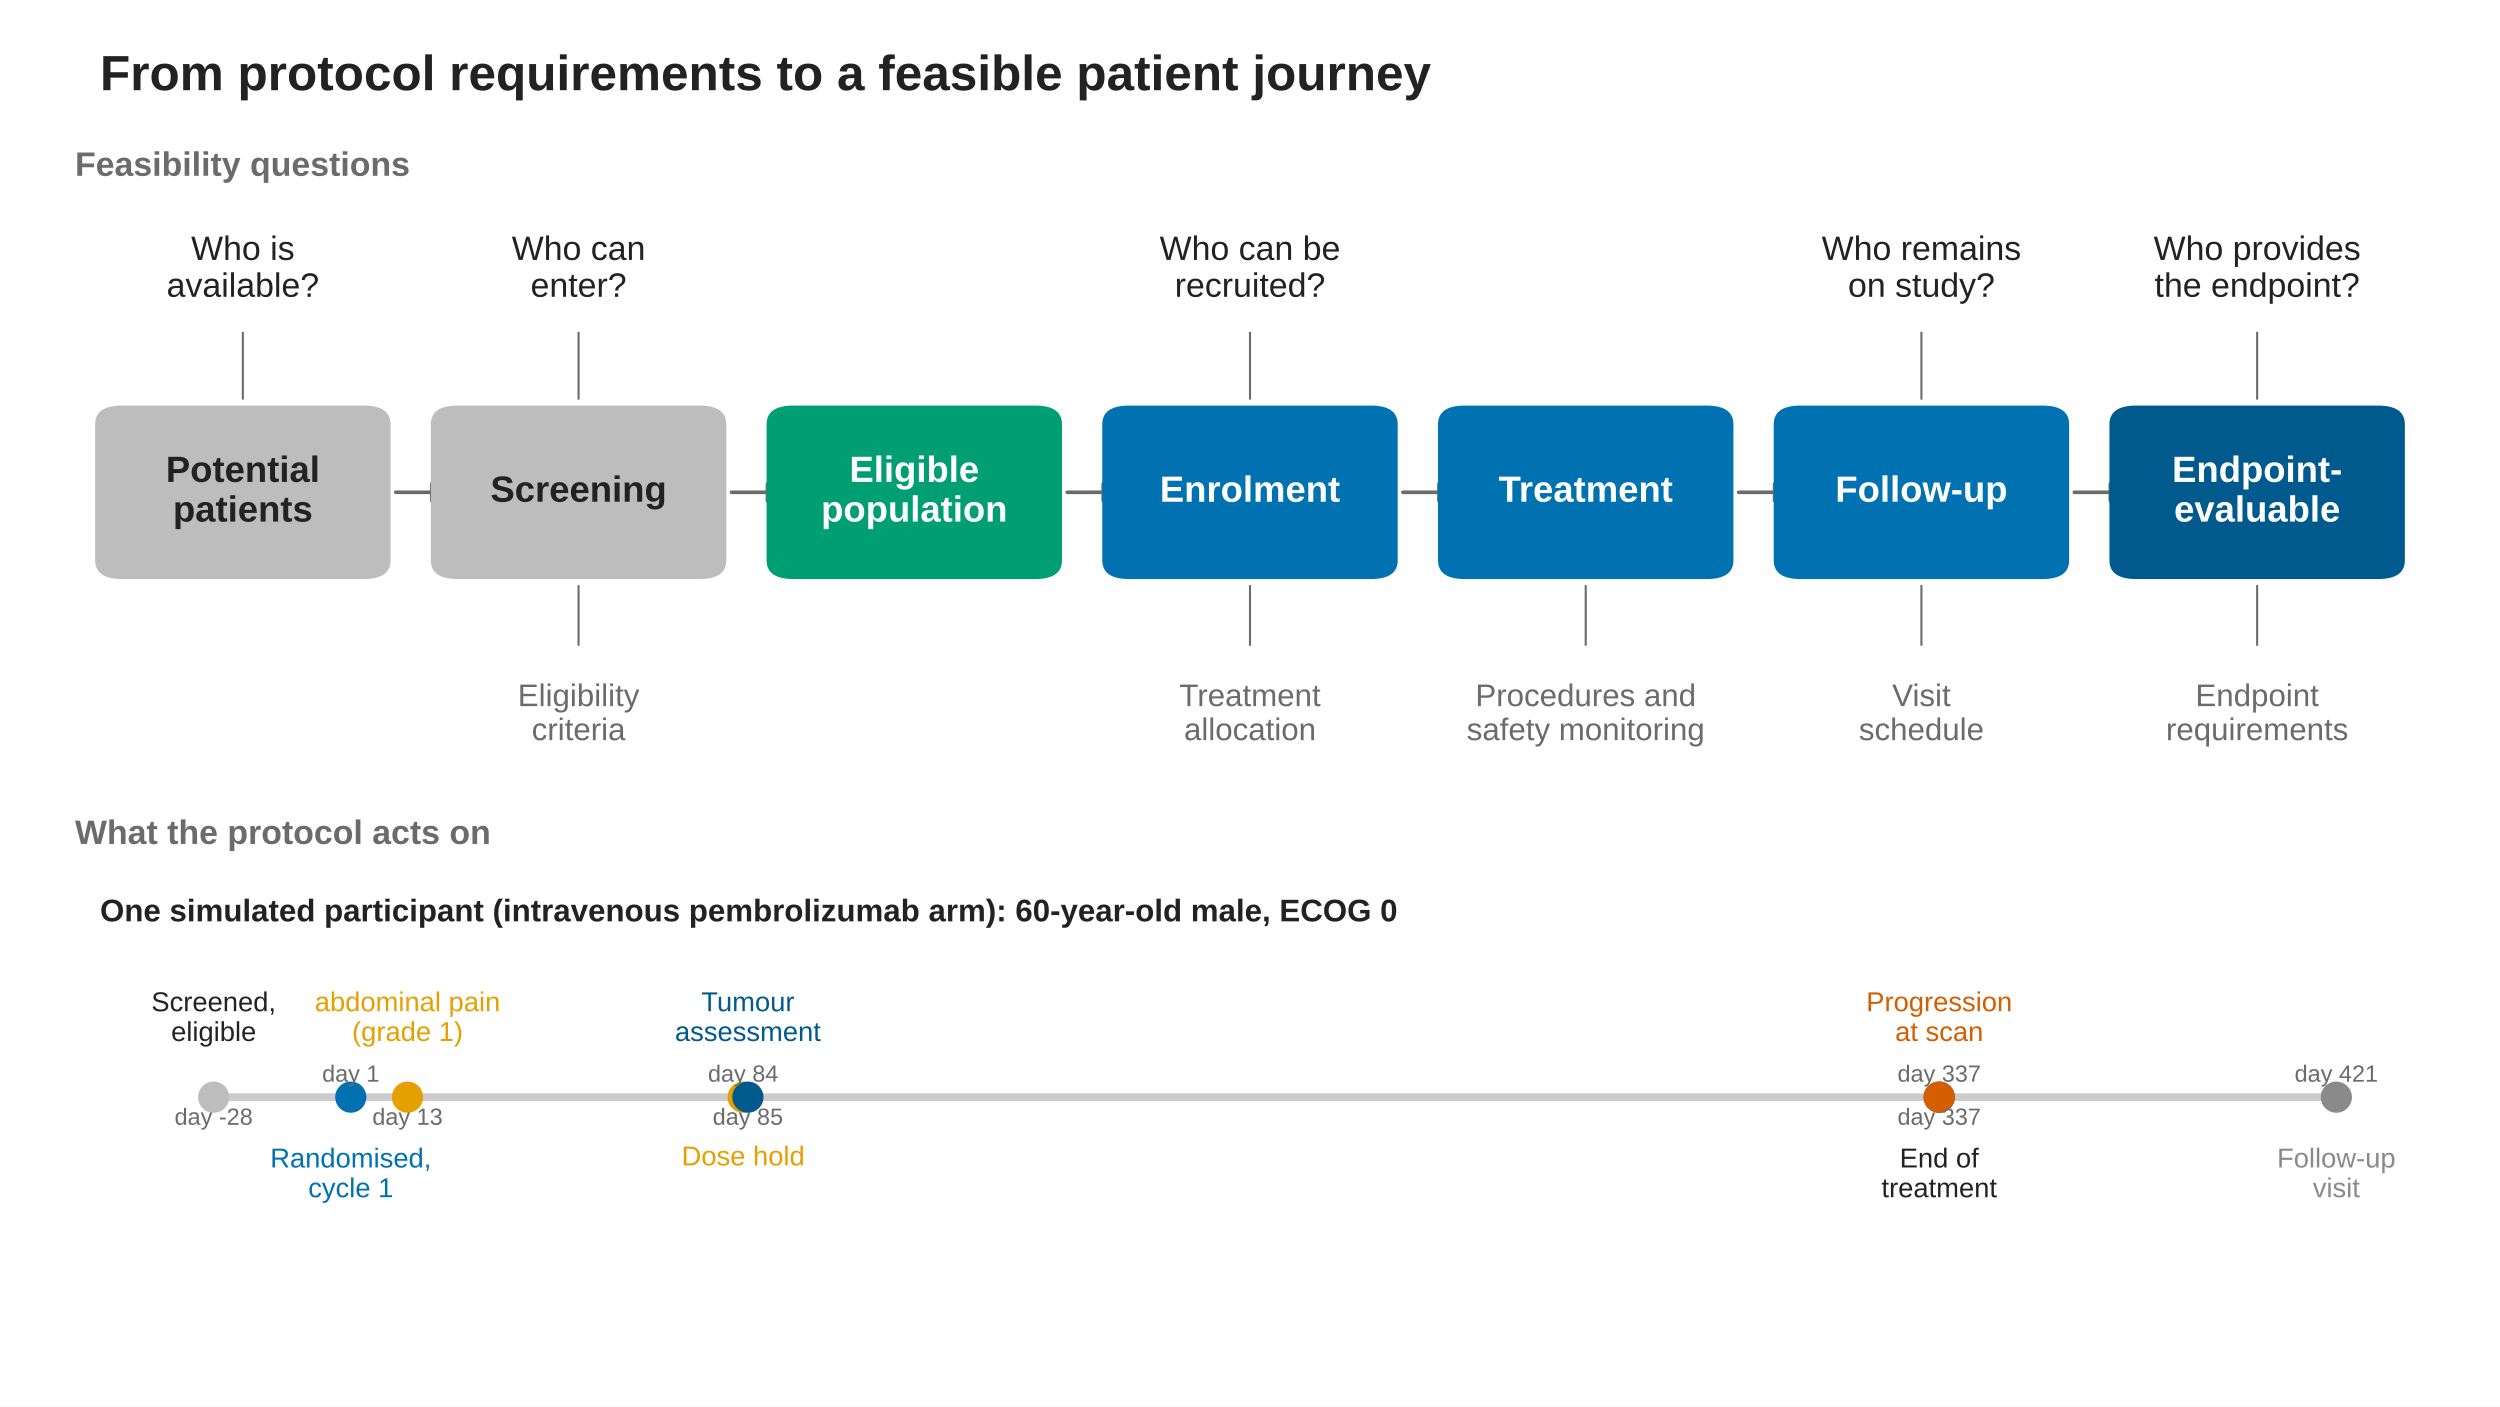
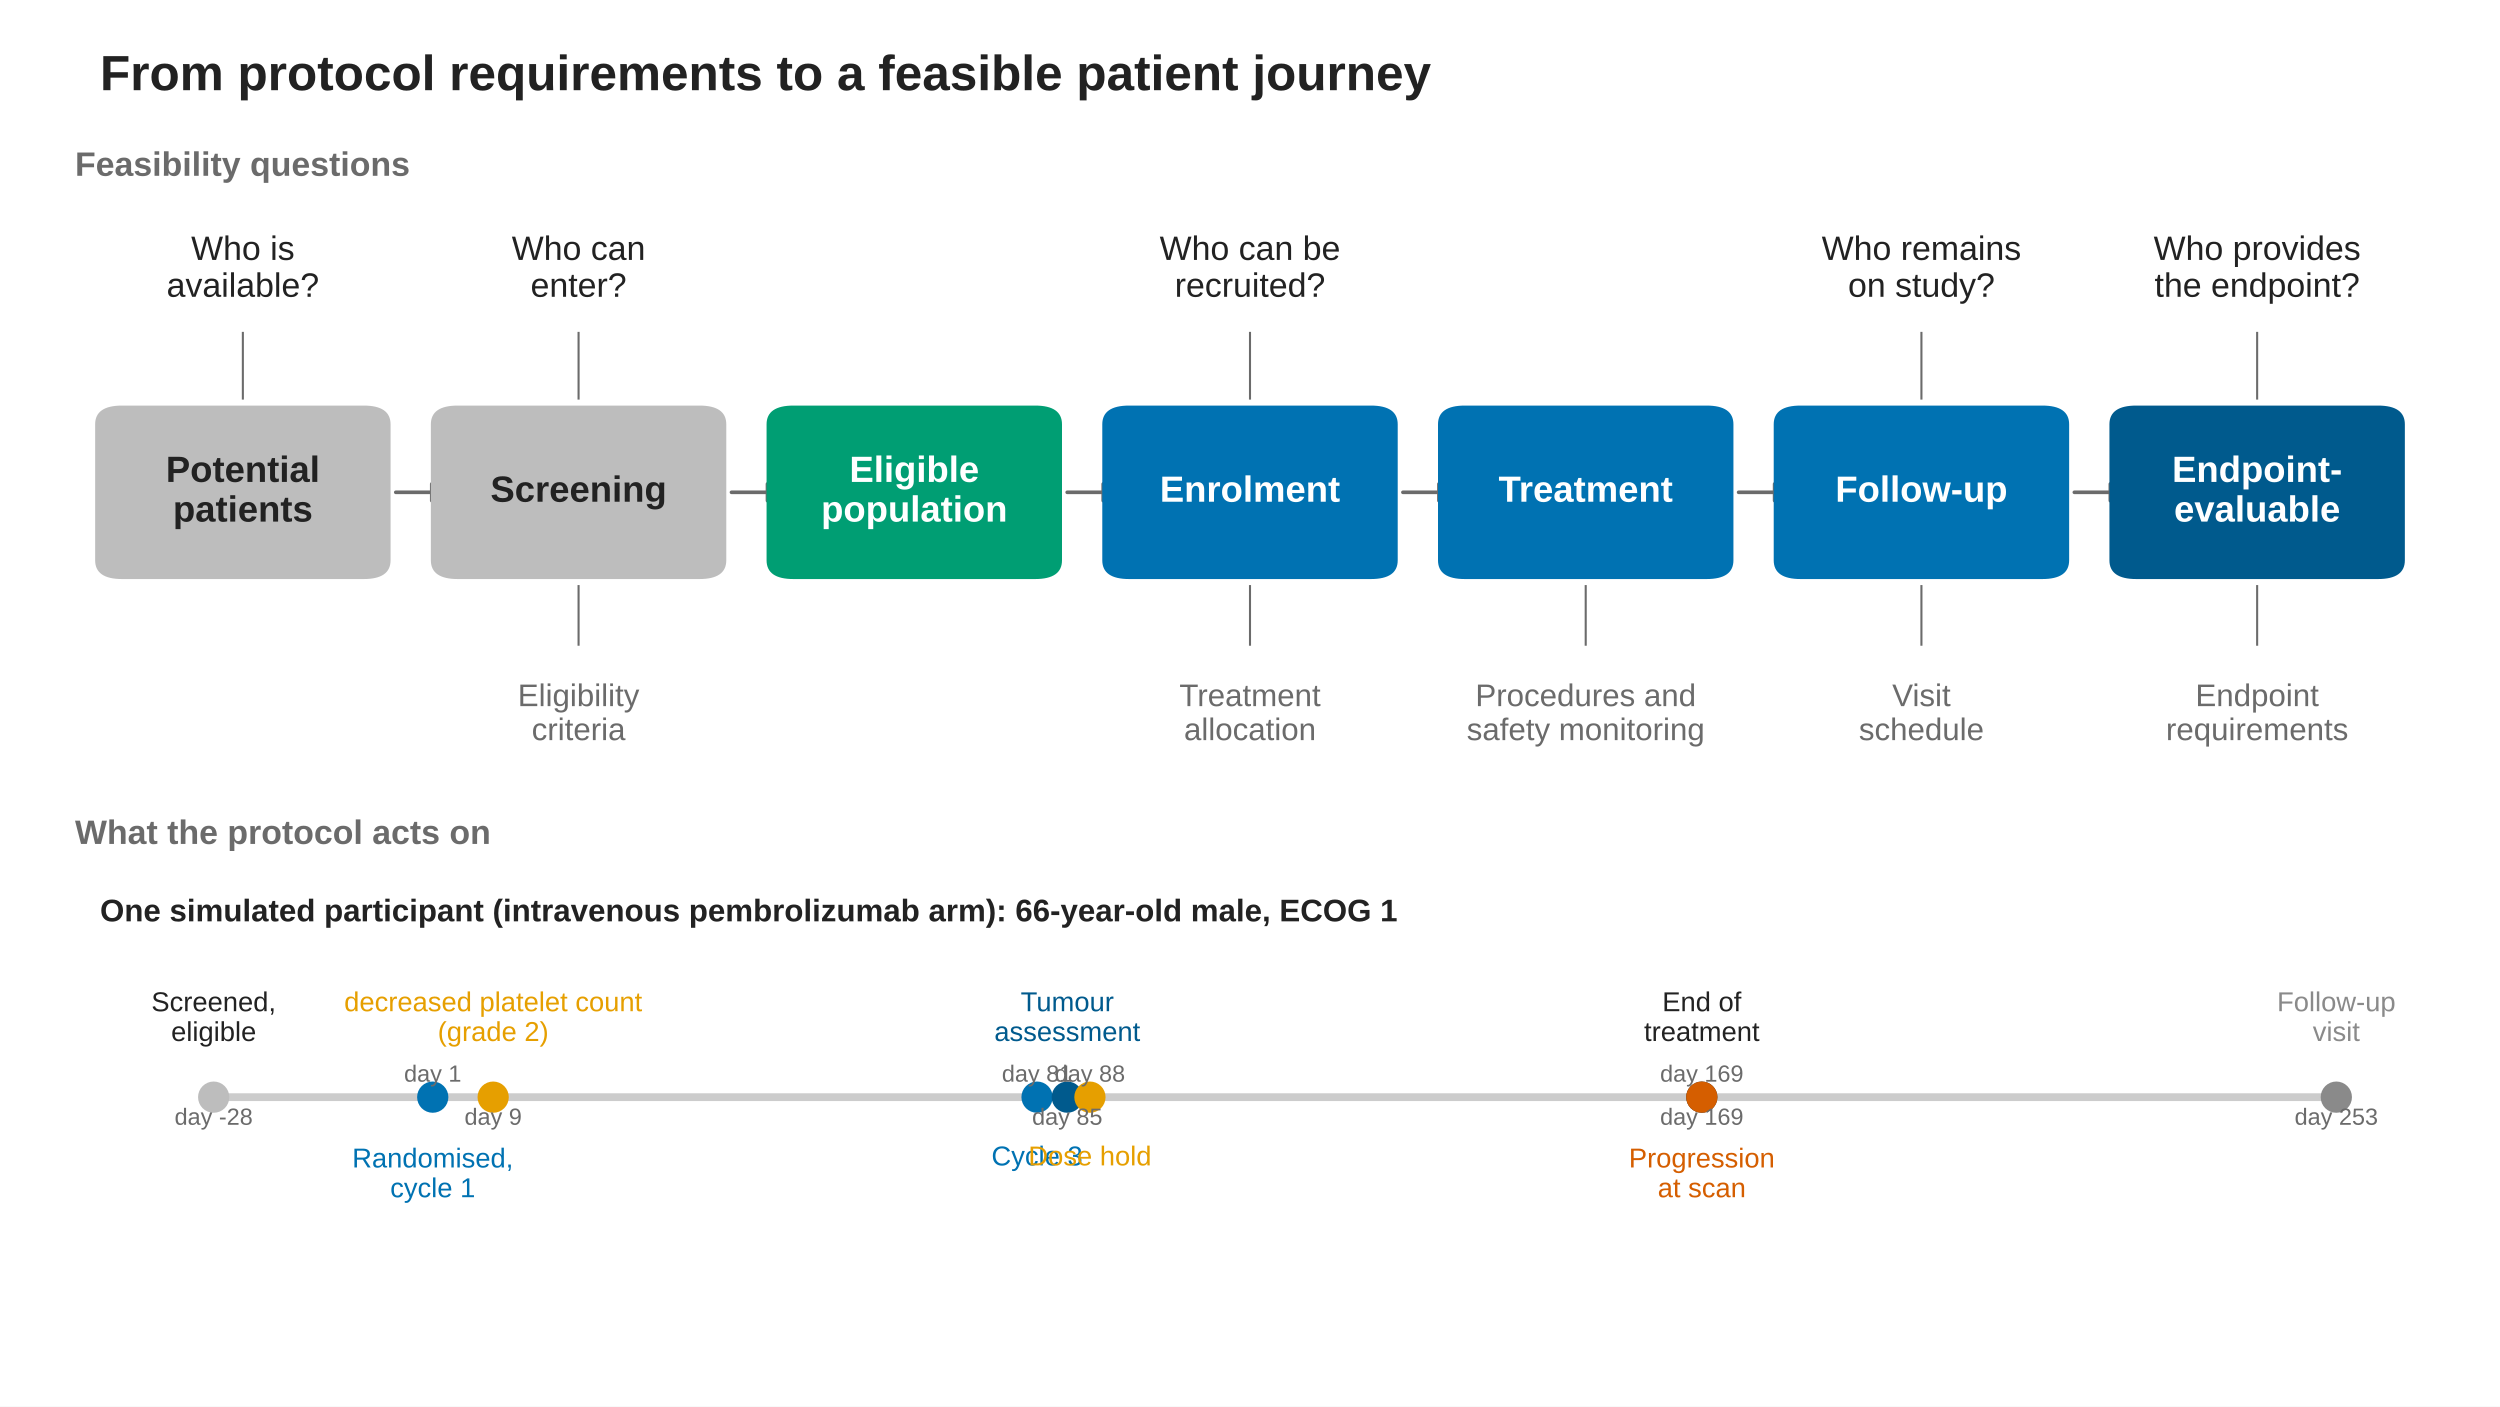
<svg xmlns="http://www.w3.org/2000/svg" xmlns:xlink="http://www.w3.org/1999/xlink" width="959.76pt" height="540pt" viewBox="0 0 959.76 540" version="1.1">
  <defs>
    <style type="text/css">*{stroke-linejoin: round; stroke-linecap: butt}</style>
  </defs>
  <g id="figure_1">
    <g id="patch_1">
      <path d="M 0 540  L 959.76 540  L 959.76 0  L 0 0  z " style="fill: #ffffff" />
    </g>
    <g id="axes_1">
      <g id="patch_2">
-         <path d="M 46.836 222.3  L 139.631 222.3  Q 149.942 222.3 149.942 215.1  L 149.942 162.9  Q 149.942 155.7 139.631 155.7  L 46.836 155.7  Q 36.526 155.7 36.526 162.9  L 36.526 215.1  Q 36.526 222.3 46.836 222.3  z " clip-path="url(#p4d358ecd04)" style="fill: #bdbdbd" />
+         <path d="M 46.836 222.3  L 139.631 222.3  Q 149.942 222.3 149.942 215.1  L 149.942 162.9  Q 149.942 155.7 139.631 155.7  L 46.836 155.7  Q 36.526 155.7 36.526 162.9  L 36.526 215.1  Q 36.526 222.3 46.836 222.3  z " clip-path="url(#pe1bb8f357b)" style="fill: #bdbdbd" />
      </g>
      <g id="patch_3">
-         <path d="M 151.94 189  Q 162.829 189 172.153 189  " clip-path="url(#p4d358ecd04)" style="fill: none; stroke: #6b6b6b; stroke-width: 1.4; stroke-linecap: round" />
-         <path d="M 165.753 185.8  L 172.153 189  L 165.753 192.2  z " clip-path="url(#p4d358ecd04)" style="fill: #6b6b6b; stroke: #6b6b6b; stroke-width: 1.4; stroke-linecap: round" />
+         <path d="M 151.94 189  Q 162.829 189 172.153 189  " clip-path="url(#pe1bb8f357b)" style="fill: none; stroke: #6b6b6b; stroke-width: 1.4; stroke-linecap: round" />
+         <path d="M 165.753 185.8  L 172.153 189  L 165.753 192.2  z " clip-path="url(#pe1bb8f357b)" style="fill: #6b6b6b; stroke: #6b6b6b; stroke-width: 1.4; stroke-linecap: round" />
      </g>
      <g id="patch_4">
-         <path d="M 175.718 222.3  L 268.513 222.3  Q 278.824 222.3 278.824 215.1  L 278.824 162.9  Q 278.824 155.7 268.513 155.7  L 175.718 155.7  Q 165.408 155.7 165.408 162.9  L 165.408 215.1  Q 165.408 222.3 175.718 222.3  z " clip-path="url(#p4d358ecd04)" style="fill: #bdbdbd" />
+         <path d="M 175.718 222.3  L 268.513 222.3  Q 278.824 222.3 278.824 215.1  L 278.824 162.9  Q 278.824 155.7 268.513 155.7  L 175.718 155.7  Q 165.408 155.7 165.408 162.9  L 165.408 215.1  Q 165.408 222.3 175.718 222.3  z " clip-path="url(#pe1bb8f357b)" style="fill: #bdbdbd" />
      </g>
      <g id="patch_5">
-         <path d="M 280.822 189  Q 291.711 189 301.035 189  " clip-path="url(#p4d358ecd04)" style="fill: none; stroke: #6b6b6b; stroke-width: 1.4; stroke-linecap: round" />
-         <path d="M 294.635 185.8  L 301.035 189  L 294.635 192.2  z " clip-path="url(#p4d358ecd04)" style="fill: #6b6b6b; stroke: #6b6b6b; stroke-width: 1.4; stroke-linecap: round" />
+         <path d="M 280.822 189  Q 291.711 189 301.035 189  " clip-path="url(#pe1bb8f357b)" style="fill: none; stroke: #6b6b6b; stroke-width: 1.4; stroke-linecap: round" />
+         <path d="M 294.635 185.8  L 301.035 189  L 294.635 192.2  z " clip-path="url(#pe1bb8f357b)" style="fill: #6b6b6b; stroke: #6b6b6b; stroke-width: 1.4; stroke-linecap: round" />
      </g>
      <g id="patch_6">
-         <path d="M 304.6 222.3  L 397.395 222.3  Q 407.706 222.3 407.706 215.1  L 407.706 162.9  Q 407.706 155.7 397.395 155.7  L 304.6 155.7  Q 294.29 155.7 294.29 162.9  L 294.29 215.1  Q 294.29 222.3 304.6 222.3  z " clip-path="url(#p4d358ecd04)" style="fill: #009e73" />
+         <path d="M 304.6 222.3  L 397.395 222.3  Q 407.706 222.3 407.706 215.1  L 407.706 162.9  Q 407.706 155.7 397.395 155.7  L 304.6 155.7  Q 294.29 155.7 294.29 162.9  L 294.29 215.1  Q 294.29 222.3 304.6 222.3  z " clip-path="url(#pe1bb8f357b)" style="fill: #009e73" />
      </g>
      <g id="patch_7">
-         <path d="M 409.704 189  Q 420.593 189 429.917 189  " clip-path="url(#p4d358ecd04)" style="fill: none; stroke: #6b6b6b; stroke-width: 1.4; stroke-linecap: round" />
-         <path d="M 423.517 185.8  L 429.917 189  L 423.517 192.2  z " clip-path="url(#p4d358ecd04)" style="fill: #6b6b6b; stroke: #6b6b6b; stroke-width: 1.4; stroke-linecap: round" />
+         <path d="M 409.704 189  Q 420.593 189 429.917 189  " clip-path="url(#pe1bb8f357b)" style="fill: none; stroke: #6b6b6b; stroke-width: 1.4; stroke-linecap: round" />
+         <path d="M 423.517 185.8  L 429.917 189  L 423.517 192.2  z " clip-path="url(#pe1bb8f357b)" style="fill: #6b6b6b; stroke: #6b6b6b; stroke-width: 1.4; stroke-linecap: round" />
      </g>
      <g id="patch_8">
-         <path d="M 433.482 222.3  L 526.278 222.3  Q 536.588 222.3 536.588 215.1  L 536.588 162.9  Q 536.588 155.7 526.278 155.7  L 433.482 155.7  Q 423.172 155.7 423.172 162.9  L 423.172 215.1  Q 423.172 222.3 433.482 222.3  z " clip-path="url(#p4d358ecd04)" style="fill: #0072b2" />
+         <path d="M 433.482 222.3  L 526.278 222.3  Q 536.588 222.3 536.588 215.1  L 536.588 162.9  Q 536.588 155.7 526.278 155.7  L 433.482 155.7  Q 423.172 155.7 423.172 162.9  L 423.172 215.1  Q 423.172 222.3 433.482 222.3  z " clip-path="url(#pe1bb8f357b)" style="fill: #0072b2" />
      </g>
      <g id="patch_9">
-         <path d="M 538.586 189  Q 549.475 189 558.799 189  " clip-path="url(#p4d358ecd04)" style="fill: none; stroke: #6b6b6b; stroke-width: 1.4; stroke-linecap: round" />
-         <path d="M 552.399 185.8  L 558.799 189  L 552.399 192.2  z " clip-path="url(#p4d358ecd04)" style="fill: #6b6b6b; stroke: #6b6b6b; stroke-width: 1.4; stroke-linecap: round" />
+         <path d="M 538.586 189  Q 549.475 189 558.799 189  " clip-path="url(#pe1bb8f357b)" style="fill: none; stroke: #6b6b6b; stroke-width: 1.4; stroke-linecap: round" />
+         <path d="M 552.399 185.8  L 558.799 189  L 552.399 192.2  z " clip-path="url(#pe1bb8f357b)" style="fill: #6b6b6b; stroke: #6b6b6b; stroke-width: 1.4; stroke-linecap: round" />
      </g>
      <g id="patch_10">
-         <path d="M 562.365 222.3  L 655.16 222.3  Q 665.47 222.3 665.47 215.1  L 665.47 162.9  Q 665.47 155.7 655.16 155.7  L 562.365 155.7  Q 552.054 155.7 552.054 162.9  L 552.054 215.1  Q 552.054 222.3 562.365 222.3  z " clip-path="url(#p4d358ecd04)" style="fill: #0072b2" />
+         <path d="M 562.365 222.3  L 655.16 222.3  Q 665.47 222.3 665.47 215.1  L 665.47 162.9  Q 665.47 155.7 655.16 155.7  L 562.365 155.7  Q 552.054 155.7 552.054 162.9  L 552.054 215.1  Q 552.054 222.3 562.365 222.3  z " clip-path="url(#pe1bb8f357b)" style="fill: #0072b2" />
      </g>
      <g id="patch_11">
-         <path d="M 667.468 189  Q 678.357 189 687.681 189  " clip-path="url(#p4d358ecd04)" style="fill: none; stroke: #6b6b6b; stroke-width: 1.4; stroke-linecap: round" />
-         <path d="M 681.281 185.8  L 687.681 189  L 681.281 192.2  z " clip-path="url(#p4d358ecd04)" style="fill: #6b6b6b; stroke: #6b6b6b; stroke-width: 1.4; stroke-linecap: round" />
+         <path d="M 667.468 189  Q 678.357 189 687.681 189  " clip-path="url(#pe1bb8f357b)" style="fill: none; stroke: #6b6b6b; stroke-width: 1.4; stroke-linecap: round" />
+         <path d="M 681.281 185.8  L 687.681 189  L 681.281 192.2  z " clip-path="url(#pe1bb8f357b)" style="fill: #6b6b6b; stroke: #6b6b6b; stroke-width: 1.4; stroke-linecap: round" />
      </g>
      <g id="patch_12">
-         <path d="M 691.247 222.3  L 784.042 222.3  Q 794.352 222.3 794.352 215.1  L 794.352 162.9  Q 794.352 155.7 784.042 155.7  L 691.247 155.7  Q 680.936 155.7 680.936 162.9  L 680.936 215.1  Q 680.936 222.3 691.247 222.3  z " clip-path="url(#p4d358ecd04)" style="fill: #0072b2" />
+         <path d="M 691.247 222.3  L 784.042 222.3  Q 794.352 222.3 794.352 215.1  L 794.352 162.9  Q 794.352 155.7 784.042 155.7  L 691.247 155.7  Q 680.936 155.7 680.936 162.9  L 680.936 215.1  Q 680.936 222.3 691.247 222.3  z " clip-path="url(#pe1bb8f357b)" style="fill: #0072b2" />
      </g>
      <g id="patch_13">
-         <path d="M 796.35 189  Q 807.239 189 816.563 189  " clip-path="url(#p4d358ecd04)" style="fill: none; stroke: #6b6b6b; stroke-width: 1.4; stroke-linecap: round" />
-         <path d="M 810.163 185.8  L 816.563 189  L 810.163 192.2  z " clip-path="url(#p4d358ecd04)" style="fill: #6b6b6b; stroke: #6b6b6b; stroke-width: 1.4; stroke-linecap: round" />
+         <path d="M 796.35 189  Q 807.239 189 816.563 189  " clip-path="url(#pe1bb8f357b)" style="fill: none; stroke: #6b6b6b; stroke-width: 1.4; stroke-linecap: round" />
+         <path d="M 810.163 185.8  L 816.563 189  L 810.163 192.2  z " clip-path="url(#pe1bb8f357b)" style="fill: #6b6b6b; stroke: #6b6b6b; stroke-width: 1.4; stroke-linecap: round" />
      </g>
      <g id="patch_14">
-         <path d="M 820.129 222.3  L 912.924 222.3  Q 923.234 222.3 923.234 215.1  L 923.234 162.9  Q 923.234 155.7 912.924 155.7  L 820.129 155.7  Q 809.818 155.7 809.818 162.9  L 809.818 215.1  Q 809.818 222.3 820.129 222.3  z " clip-path="url(#p4d358ecd04)" style="fill: #005a8d" />
+         <path d="M 820.129 222.3  L 912.924 222.3  Q 923.234 222.3 923.234 215.1  L 923.234 162.9  Q 923.234 155.7 912.924 155.7  L 820.129 155.7  Q 809.818 155.7 809.818 162.9  L 809.818 215.1  Q 809.818 222.3 820.129 222.3  z " clip-path="url(#pe1bb8f357b)" style="fill: #005a8d" />
      </g>
      <g id="line2d_1">
-         <path d="M 93.234 127.8  L 93.234 153  " clip-path="url(#p4d358ecd04)" style="fill: none; stroke: #6b6b6b; stroke-width: 0.8; stroke-linecap: square" />
+         <path d="M 93.234 127.8  L 93.234 153  " clip-path="url(#pe1bb8f357b)" style="fill: none; stroke: #6b6b6b; stroke-width: 0.8; stroke-linecap: square" />
      </g>
      <g id="line2d_2">
-         <path d="M 222.116 127.8  L 222.116 153  " clip-path="url(#p4d358ecd04)" style="fill: none; stroke: #6b6b6b; stroke-width: 0.8; stroke-linecap: square" />
+         <path d="M 222.116 127.8  L 222.116 153  " clip-path="url(#pe1bb8f357b)" style="fill: none; stroke: #6b6b6b; stroke-width: 0.8; stroke-linecap: square" />
      </g>
      <g id="line2d_3">
-         <path d="M 222.116 247.5  L 222.116 225  " clip-path="url(#p4d358ecd04)" style="fill: none; stroke: #6b6b6b; stroke-width: 0.8; stroke-linecap: square" />
+         <path d="M 222.116 247.5  L 222.116 225  " clip-path="url(#pe1bb8f357b)" style="fill: none; stroke: #6b6b6b; stroke-width: 0.8; stroke-linecap: square" />
      </g>
      <g id="line2d_4">
-         <path d="M 479.88 127.8  L 479.88 153  " clip-path="url(#p4d358ecd04)" style="fill: none; stroke: #6b6b6b; stroke-width: 0.8; stroke-linecap: square" />
+         <path d="M 479.88 127.8  L 479.88 153  " clip-path="url(#pe1bb8f357b)" style="fill: none; stroke: #6b6b6b; stroke-width: 0.8; stroke-linecap: square" />
      </g>
      <g id="line2d_5">
-         <path d="M 479.88 247.5  L 479.88 225  " clip-path="url(#p4d358ecd04)" style="fill: none; stroke: #6b6b6b; stroke-width: 0.8; stroke-linecap: square" />
+         <path d="M 479.88 247.5  L 479.88 225  " clip-path="url(#pe1bb8f357b)" style="fill: none; stroke: #6b6b6b; stroke-width: 0.8; stroke-linecap: square" />
      </g>
      <g id="line2d_6">
-         <path d="M 608.762 247.5  L 608.762 225  " clip-path="url(#p4d358ecd04)" style="fill: none; stroke: #6b6b6b; stroke-width: 0.8; stroke-linecap: square" />
+         <path d="M 608.762 247.5  L 608.762 225  " clip-path="url(#pe1bb8f357b)" style="fill: none; stroke: #6b6b6b; stroke-width: 0.8; stroke-linecap: square" />
      </g>
      <g id="line2d_7">
-         <path d="M 737.644 127.8  L 737.644 153  " clip-path="url(#p4d358ecd04)" style="fill: none; stroke: #6b6b6b; stroke-width: 0.8; stroke-linecap: square" />
+         <path d="M 737.644 127.8  L 737.644 153  " clip-path="url(#pe1bb8f357b)" style="fill: none; stroke: #6b6b6b; stroke-width: 0.8; stroke-linecap: square" />
      </g>
      <g id="line2d_8">
-         <path d="M 737.644 247.5  L 737.644 225  " clip-path="url(#p4d358ecd04)" style="fill: none; stroke: #6b6b6b; stroke-width: 0.8; stroke-linecap: square" />
+         <path d="M 737.644 247.5  L 737.644 225  " clip-path="url(#pe1bb8f357b)" style="fill: none; stroke: #6b6b6b; stroke-width: 0.8; stroke-linecap: square" />
      </g>
      <g id="line2d_9">
-         <path d="M 866.526 127.8  L 866.526 153  " clip-path="url(#p4d358ecd04)" style="fill: none; stroke: #6b6b6b; stroke-width: 0.8; stroke-linecap: square" />
+         <path d="M 866.526 127.8  L 866.526 153  " clip-path="url(#pe1bb8f357b)" style="fill: none; stroke: #6b6b6b; stroke-width: 0.8; stroke-linecap: square" />
      </g>
      <g id="line2d_10">
-         <path d="M 866.526 247.5  L 866.526 225  " clip-path="url(#p4d358ecd04)" style="fill: none; stroke: #6b6b6b; stroke-width: 0.8; stroke-linecap: square" />
+         <path d="M 866.526 247.5  L 866.526 225  " clip-path="url(#pe1bb8f357b)" style="fill: none; stroke: #6b6b6b; stroke-width: 0.8; stroke-linecap: square" />
      </g>
      <g id="text_1">
        <text style="font-weight: 700; font-size: 14px; font-family: 'Arial'; fill: #222222" transform="translate(63.67742 185.0044)">Potential</text>
        <text style="font-weight: 700; font-size: 14px; font-family: 'Arial'; fill: #222222" transform="translate(66.39867 200.2417)">patients</text>
      </g>
      <g id="text_2">
        <text style="font-size: 13px; font-family: 'Arial'; fill: #222222" transform="translate(73.36922 99.78979)">Who is</text>
        <text style="font-size: 13px; font-family: 'Arial'; fill: #222222" transform="translate(63.96352 113.9387)">available?</text>
      </g>
      <g id="text_3">
        <text style="font-weight: 700; font-size: 14px; font-family: 'Arial'; text-anchor: middle; fill: #222222" x="222.116" y="192.623" transform="rotate(-0 222.1159 192.6229)">Screening</text>
      </g>
      <g id="text_4">
        <text style="font-size: 13px; font-family: 'Arial'; fill: #222222" transform="translate(196.4663 99.78979)">Who can</text>
        <text style="font-size: 13px; font-family: 'Arial'; fill: #222222" transform="translate(203.6874 113.9387)">enter?</text>
      </g>
      <g id="text_5">
        <text style="font-size: 12px; font-family: 'Arial'; fill: #6b6b6b" transform="translate(198.7749 271.0751)">Eligibility</text>
        <text style="font-size: 12px; font-family: 'Arial'; fill: #6b6b6b" transform="translate(204.114 284.1359)">criteria</text>
      </g>
      <g id="text_6">
        <text style="font-weight: 700; font-size: 14px; font-family: 'Arial'; fill: #ffffff" transform="translate(326.1064 185.0043)">Eligible</text>
        <text style="font-weight: 700; font-size: 14px; font-family: 'Arial'; fill: #ffffff" transform="translate(315.2323 200.2418)">population</text>
      </g>
      <g id="text_7">
        <text style="font-weight: 700; font-size: 14px; font-family: 'Arial'; text-anchor: middle; fill: #ffffff" x="479.88" y="192.623" transform="rotate(-0 479.88 192.623)">Enrolment</text>
      </g>
      <g id="text_8">
        <text style="font-size: 13px; font-family: 'Arial'; fill: #222222" transform="translate(445.1954 99.78979)">Who can be</text>
        <text style="font-size: 13px; font-family: 'Arial'; fill: #222222" transform="translate(450.9784 113.9387)">recruited?</text>
      </g>
      <g id="text_9">
        <text style="font-size: 12px; font-family: 'Arial'; fill: #6b6b6b" transform="translate(452.7619 271.0752)">Treatment</text>
        <text style="font-size: 12px; font-family: 'Arial'; fill: #6b6b6b" transform="translate(454.5309 284.1357)">allocation</text>
      </g>
      <g id="text_10">
        <text style="font-weight: 700; font-size: 14px; font-family: 'Arial'; text-anchor: middle; fill: #ffffff" x="608.762" y="192.623" transform="rotate(-0 608.7621 192.623)">Treatment</text>
      </g>
      <g id="text_11">
        <text style="font-size: 12px; font-family: 'Arial'; fill: #6b6b6b" transform="translate(566.4049 271.0751)">Procedures and</text>
        <text style="font-size: 12px; font-family: 'Arial'; fill: #6b6b6b" transform="translate(563.0767 284.1356)">safety monitoring</text>
      </g>
      <g id="text_12">
        <text style="font-weight: 700; font-size: 14px; font-family: 'Arial'; text-anchor: middle; fill: #ffffff" x="737.644" y="192.623" transform="rotate(-0 737.6441 192.623)">Follow-up</text>
      </g>
      <g id="text_13">
        <text style="font-size: 13px; font-family: 'Arial'; fill: #222222" transform="translate(699.3571 99.78967)">Who remains</text>
        <text style="font-size: 13px; font-family: 'Arial'; fill: #222222" transform="translate(709.4595 113.9386)">on study?</text>
      </g>
      <g id="text_14">
        <text style="font-size: 12px; font-family: 'Arial'; fill: #6b6b6b" transform="translate(726.4176 271.0752)">Visit</text>
        <text style="font-size: 12px; font-family: 'Arial'; fill: #6b6b6b" transform="translate(713.6282 284.1357)">schedule</text>
      </g>
      <g id="text_15">
        <text style="font-weight: 700; font-size: 14px; font-family: 'Arial'; fill: #ffffff" transform="translate(833.8734 185.0044)">Endpoint-</text>
        <text style="font-weight: 700; font-size: 14px; font-family: 'Arial'; fill: #ffffff" transform="translate(834.6226 200.2417)">evaluable</text>
      </g>
      <g id="text_16">
        <text style="font-size: 13px; font-family: 'Arial'; fill: #222222" transform="translate(826.7888 99.78979)">Who provides</text>
        <text style="font-size: 13px; font-family: 'Arial'; fill: #222222" transform="translate(827.1331 113.9387)">the endpoint?</text>
      </g>
      <g id="text_17">
        <text style="font-size: 12px; font-family: 'Arial'; fill: #6b6b6b" transform="translate(842.8412 271.0752)">Endpoint</text>
        <text style="font-size: 12px; font-family: 'Arial'; fill: #6b6b6b" transform="translate(831.5134 284.1357)">requirements</text>
      </g>
      <g id="text_18">
        <text style="font-weight: 700; font-size: 13px; font-family: 'Arial'; text-anchor: start; fill: #6b6b6b" x="28.793" y="67.5" transform="rotate(-0 28.7928 67.5)">Feasibility questions</text>
      </g>
      <g id="text_19">
        <text style="font-weight: 700; font-size: 13px; font-family: 'Arial'; text-anchor: start; fill: #6b6b6b" x="28.793" y="324" transform="rotate(-0 28.7928 324)">What the protocol acts on</text>
      </g>
    </g>
    <g id="axes_2">
      <g id="line2d_11">
-         <path d="M 82.032 421.2  L 896.923 421.2  " clip-path="url(#p08ed5bd02b)" style="fill: none; stroke: #cccccc; stroke-width: 3; stroke-linecap: square" />
+         <path d="M 82.032 421.2  L 896.923 421.2  " clip-path="url(#p35ddf9b5a2)" style="fill: none; stroke: #cccccc; stroke-width: 3; stroke-linecap: square" />
      </g>
      <g id="line2d_12">
        <defs>
-           <path id="me217945f04" d="M 0 5.5  C 1.459 5.5 2.858 4.92 3.889 3.889  C 4.92 2.858 5.5 1.459 5.5 0  C 5.5 -1.459 4.92 -2.858 3.889 -3.889  C 2.858 -4.92 1.459 -5.5 0 -5.5  C -1.459 -5.5 -2.858 -4.92 -3.889 -3.889  C -4.92 -2.858 -5.5 -1.459 -5.5 0  C -5.5 1.459 -4.92 2.858 -3.889 3.889  C -2.858 4.92 -1.459 5.5 0 5.5  z " style="stroke: #bdbdbd" />
-         </defs>
-         <g clip-path="url(#p08ed5bd02b)">
-           <use xlink:href="#me217945f04" x="82.032" y="421.2" style="fill: #bdbdbd; stroke: #bdbdbd" />
+           <path id="mf5808b58a4" d="M 0 5.5  C 1.459 5.5 2.858 4.92 3.889 3.889  C 4.92 2.858 5.5 1.459 5.5 0  C 5.5 -1.459 4.92 -2.858 3.889 -3.889  C 2.858 -4.92 1.459 -5.5 0 -5.5  C -1.459 -5.5 -2.858 -4.92 -3.889 -3.889  C -4.92 -2.858 -5.5 -1.459 -5.5 0  C -5.5 1.459 -4.92 2.858 -3.889 3.889  C -2.858 4.92 -1.459 5.5 0 5.5  z " style="stroke: #bdbdbd" />
+         </defs>
+         <g clip-path="url(#p35ddf9b5a2)">
+           <use xlink:href="#mf5808b58a4" x="82.032" y="421.2" style="fill: #bdbdbd; stroke: #bdbdbd" />
        </g>
      </g>
      <g id="line2d_13">
        <defs>
-           <path id="m72ea6b2648" d="M 0 5.5  C 1.459 5.5 2.858 4.92 3.889 3.889  C 4.92 2.858 5.5 1.459 5.5 0  C 5.5 -1.459 4.92 -2.858 3.889 -3.889  C 2.858 -4.92 1.459 -5.5 0 -5.5  C -1.459 -5.5 -2.858 -4.92 -3.889 -3.889  C -4.92 -2.858 -5.5 -1.459 -5.5 0  C -5.5 1.459 -4.92 2.858 -3.889 3.889  C -2.858 4.92 -1.459 5.5 0 5.5  z " style="stroke: #0072b2" />
-         </defs>
-         <g clip-path="url(#p08ed5bd02b)">
-           <use xlink:href="#m72ea6b2648" x="134.664" y="421.2" style="fill: #0072b2; stroke: #0072b2" />
+           <path id="m153b01bc1e" d="M 0 5.5  C 1.459 5.5 2.858 4.92 3.889 3.889  C 4.92 2.858 5.5 1.459 5.5 0  C 5.5 -1.459 4.92 -2.858 3.889 -3.889  C 2.858 -4.92 1.459 -5.5 0 -5.5  C -1.459 -5.5 -2.858 -4.92 -3.889 -3.889  C -4.92 -2.858 -5.5 -1.459 -5.5 0  C -5.5 1.459 -4.92 2.858 -3.889 3.889  C -2.858 4.92 -1.459 5.5 0 5.5  z " style="stroke: #0072b2" />
+         </defs>
+         <g clip-path="url(#p35ddf9b5a2)">
+           <use xlink:href="#m153b01bc1e" x="166.131" y="421.2" style="fill: #0072b2; stroke: #0072b2" />
        </g>
      </g>
      <g id="line2d_14">
        <defs>
-           <path id="me7c951f746" d="M 0 5.5  C 1.459 5.5 2.858 4.92 3.889 3.889  C 4.92 2.858 5.5 1.459 5.5 0  C 5.5 -1.459 4.92 -2.858 3.889 -3.889  C 2.858 -4.92 1.459 -5.5 0 -5.5  C -1.459 -5.5 -2.858 -4.92 -3.889 -3.889  C -4.92 -2.858 -5.5 -1.459 -5.5 0  C -5.5 1.459 -4.92 2.858 -3.889 3.889  C -2.858 4.92 -1.459 5.5 0 5.5  z " style="stroke: #e69f00" />
-         </defs>
-         <g clip-path="url(#p08ed5bd02b)">
-           <use xlink:href="#me7c951f746" x="156.443" y="421.2" style="fill: #e69f00; stroke: #e69f00" />
+           <path id="ma0f350df53" d="M 0 5.5  C 1.459 5.5 2.858 4.92 3.889 3.889  C 4.92 2.858 5.5 1.459 5.5 0  C 5.5 -1.459 4.92 -2.858 3.889 -3.889  C 2.858 -4.92 1.459 -5.5 0 -5.5  C -1.459 -5.5 -2.858 -4.92 -3.889 -3.889  C -4.92 -2.858 -5.5 -1.459 -5.5 0  C -5.5 1.459 -4.92 2.858 -3.889 3.889  C -2.858 4.92 -1.459 5.5 0 5.5  z " style="stroke: #e69f00" />
+         </defs>
+         <g clip-path="url(#p35ddf9b5a2)">
+           <use xlink:href="#ma0f350df53" x="189.331" y="421.2" style="fill: #e69f00; stroke: #e69f00" />
        </g>
      </g>
      <g id="line2d_15">
-         <g clip-path="url(#p08ed5bd02b)">
-           <use xlink:href="#me7c951f746" x="285.301" y="421.2" style="fill: #e69f00; stroke: #e69f00" />
+         <g clip-path="url(#p35ddf9b5a2)">
+           <use xlink:href="#m153b01bc1e" x="398.129" y="421.2" style="fill: #0072b2; stroke: #0072b2" />
        </g>
      </g>
      <g id="line2d_16">
        <defs>
-           <path id="m5e6d7eaa54" d="M 0 5.5  C 1.459 5.5 2.858 4.92 3.889 3.889  C 4.92 2.858 5.5 1.459 5.5 0  C 5.5 -1.459 4.92 -2.858 3.889 -3.889  C 2.858 -4.92 1.459 -5.5 0 -5.5  C -1.459 -5.5 -2.858 -4.92 -3.889 -3.889  C -4.92 -2.858 -5.5 -1.459 -5.5 0  C -5.5 1.459 -4.92 2.858 -3.889 3.889  C -2.858 4.92 -1.459 5.5 0 5.5  z " style="stroke: #005a8d" />
-         </defs>
-         <g clip-path="url(#p08ed5bd02b)">
-           <use xlink:href="#m5e6d7eaa54" x="287.116" y="421.2" style="fill: #005a8d; stroke: #005a8d" />
+           <path id="m682079574d" d="M 0 5.5  C 1.459 5.5 2.858 4.92 3.889 3.889  C 4.92 2.858 5.5 1.459 5.5 0  C 5.5 -1.459 4.92 -2.858 3.889 -3.889  C 2.858 -4.92 1.459 -5.5 0 -5.5  C -1.459 -5.5 -2.858 -4.92 -3.889 -3.889  C -4.92 -2.858 -5.5 -1.459 -5.5 0  C -5.5 1.459 -4.92 2.858 -3.889 3.889  C -2.858 4.92 -1.459 5.5 0 5.5  z " style="stroke: #005a8d" />
+         </defs>
+         <g clip-path="url(#p35ddf9b5a2)">
+           <use xlink:href="#m682079574d" x="409.729" y="421.2" style="fill: #005a8d; stroke: #005a8d" />
        </g>
      </g>
      <g id="line2d_17">
-         <defs>
-           <path id="m16e99f4800" d="M 0 5.5  C 1.459 5.5 2.858 4.92 3.889 3.889  C 4.92 2.858 5.5 1.459 5.5 0  C 5.5 -1.459 4.92 -2.858 3.889 -3.889  C 2.858 -4.92 1.459 -5.5 0 -5.5  C -1.459 -5.5 -2.858 -4.92 -3.889 -3.889  C -4.92 -2.858 -5.5 -1.459 -5.5 0  C -5.5 1.459 -4.92 2.858 -3.889 3.889  C -2.858 4.92 -1.459 5.5 0 5.5  z " style="stroke: #222222" />
-         </defs>
-         <g clip-path="url(#p08ed5bd02b)">
-           <use xlink:href="#m16e99f4800" x="744.471" y="421.2" style="fill: #222222; stroke: #222222" />
+         <g clip-path="url(#p35ddf9b5a2)">
+           <use xlink:href="#ma0f350df53" x="418.428" y="421.2" style="fill: #e69f00; stroke: #e69f00" />
        </g>
      </g>
      <g id="line2d_18">
        <defs>
-           <path id="mab684822d9" d="M 0 5.5  C 1.459 5.5 2.858 4.92 3.889 3.889  C 4.92 2.858 5.5 1.459 5.5 0  C 5.5 -1.459 4.92 -2.858 3.889 -3.889  C 2.858 -4.92 1.459 -5.5 0 -5.5  C -1.459 -5.5 -2.858 -4.92 -3.889 -3.889  C -4.92 -2.858 -5.5 -1.459 -5.5 0  C -5.5 1.459 -4.92 2.858 -3.889 3.889  C -2.858 4.92 -1.459 5.5 0 5.5  z " style="stroke: #d55e00" />
-         </defs>
-         <g clip-path="url(#p08ed5bd02b)">
-           <use xlink:href="#mab684822d9" x="744.471" y="421.2" style="fill: #d55e00; stroke: #d55e00" />
+           <path id="mdcde532081" d="M 0 5.5  C 1.459 5.5 2.858 4.92 3.889 3.889  C 4.92 2.858 5.5 1.459 5.5 0  C 5.5 -1.459 4.92 -2.858 3.889 -3.889  C 2.858 -4.92 1.459 -5.5 0 -5.5  C -1.459 -5.5 -2.858 -4.92 -3.889 -3.889  C -4.92 -2.858 -5.5 -1.459 -5.5 0  C -5.5 1.459 -4.92 2.858 -3.889 3.889  C -2.858 4.92 -1.459 5.5 0 5.5  z " style="stroke: #222222" />
+         </defs>
+         <g clip-path="url(#p35ddf9b5a2)">
+           <use xlink:href="#mdcde532081" x="653.326" y="421.2" style="fill: #222222; stroke: #222222" />
        </g>
      </g>
      <g id="line2d_19">
        <defs>
-           <path id="m78e736188a" d="M 0 5.5  C 1.459 5.5 2.858 4.92 3.889 3.889  C 4.92 2.858 5.5 1.459 5.5 0  C 5.5 -1.459 4.92 -2.858 3.889 -3.889  C 2.858 -4.92 1.459 -5.5 0 -5.5  C -1.459 -5.5 -2.858 -4.92 -3.889 -3.889  C -4.92 -2.858 -5.5 -1.459 -5.5 0  C -5.5 1.459 -4.92 2.858 -3.889 3.889  C -2.858 4.92 -1.459 5.5 0 5.5  z " style="stroke: #8a8a8a" />
-         </defs>
-         <g clip-path="url(#p08ed5bd02b)">
-           <use xlink:href="#m78e736188a" x="896.923" y="421.2" style="fill: #8a8a8a; stroke: #8a8a8a" />
+           <path id="m800004994e" d="M 0 5.5  C 1.459 5.5 2.858 4.92 3.889 3.889  C 4.92 2.858 5.5 1.459 5.5 0  C 5.5 -1.459 4.92 -2.858 3.889 -3.889  C 2.858 -4.92 1.459 -5.5 0 -5.5  C -1.459 -5.5 -2.858 -4.92 -3.889 -3.889  C -4.92 -2.858 -5.5 -1.459 -5.5 0  C -5.5 1.459 -4.92 2.858 -3.889 3.889  C -2.858 4.92 -1.459 5.5 0 5.5  z " style="stroke: #d55e00" />
+         </defs>
+         <g clip-path="url(#p35ddf9b5a2)">
+           <use xlink:href="#m800004994e" x="653.326" y="421.2" style="fill: #d55e00; stroke: #d55e00" />
+         </g>
+       </g>
+       <g id="line2d_20">
+         <defs>
+           <path id="m267bb1aa45" d="M 0 5.5  C 1.459 5.5 2.858 4.92 3.889 3.889  C 4.92 2.858 5.5 1.459 5.5 0  C 5.5 -1.459 4.92 -2.858 3.889 -3.889  C 2.858 -4.92 1.459 -5.5 0 -5.5  C -1.459 -5.5 -2.858 -4.92 -3.889 -3.889  C -4.92 -2.858 -5.5 -1.459 -5.5 0  C -5.5 1.459 -4.92 2.858 -3.889 3.889  C -2.858 4.92 -1.459 5.5 0 5.5  z " style="stroke: #8a8a8a" />
+         </defs>
+         <g clip-path="url(#p35ddf9b5a2)">
+           <use xlink:href="#m267bb1aa45" x="896.923" y="421.2" style="fill: #8a8a8a; stroke: #8a8a8a" />
        </g>
      </g>
      <g id="text_20">
        <text style="font-size: 10.5px; font-family: 'Arial'; fill: #222222" transform="translate(58.10134 388.2126)">Screened,</text>
        <text style="font-size: 10.5px; font-family: 'Arial'; fill: #222222" transform="translate(65.68841 399.6406)">eligible</text>
      </g>
      <g id="text_21">
        <text style="font-size: 9px; font-family: 'Arial'; text-anchor: middle; fill: #6b6b6b" x="82.032" y="431.802" transform="rotate(-0 82.03232 431.8022)">day -28</text>
      </g>
      <g id="text_22">
-         <text style="font-size: 10.5px; font-family: 'Arial'; fill: #0072b2" transform="translate(103.7329 448.1938)">Randomised,</text>
-         <text style="font-size: 10.5px; font-family: 'Arial'; fill: #0072b2" transform="translate(118.3255 459.6218)">cycle 1</text>
+         <text style="font-size: 10.5px; font-family: 'Arial'; fill: #0072b2" transform="translate(135.1998 448.1938)">Randomised,</text>
+         <text style="font-size: 10.5px; font-family: 'Arial'; fill: #0072b2" transform="translate(149.7924 459.6218)">cycle 1</text>
      </g>
      <g id="text_23">
-         <text style="font-size: 9px; font-family: 'Arial'; text-anchor: middle; fill: #6b6b6b" x="134.664" y="415.256" transform="rotate(-0 134.6644 415.2558)">day 1</text>
+         <text style="font-size: 9px; font-family: 'Arial'; text-anchor: middle; fill: #6b6b6b" x="166.131" y="415.256" transform="rotate(-0 166.1313 415.2558)">day 1</text>
      </g>
      <g id="text_24">
-         <text style="font-size: 10.5px; font-family: 'Arial'; fill: #e69f00" transform="translate(120.8368 388.2126)">abdominal pain</text>
-         <text style="font-size: 10.5px; font-family: 'Arial'; fill: #e69f00" transform="translate(135.143 399.6406)">(grade 1)</text>
+         <text style="font-size: 10.5px; font-family: 'Arial'; fill: #e69f00" transform="translate(132.129 388.2126)">decreased platelet count</text>
+         <text style="font-size: 10.5px; font-family: 'Arial'; fill: #e69f00" transform="translate(168.0308 399.6406)">(grade 2)</text>
      </g>
      <g id="text_25">
-         <text style="font-size: 9px; font-family: 'Arial'; text-anchor: middle; fill: #6b6b6b" x="156.443" y="431.802" transform="rotate(-0 156.4433 431.8022)">day 13</text>
+         <text style="font-size: 9px; font-family: 'Arial'; text-anchor: middle; fill: #6b6b6b" x="189.331" y="431.802" transform="rotate(-0 189.3311 431.8022)">day 9</text>
      </g>
      <g id="text_26">
-         <text style="font-size: 10.5px; font-family: 'Arial'; text-anchor: middle; fill: #e69f00" x="285.301" y="447.407" transform="rotate(-0 285.3012 447.4068)">Dose hold</text>
+         <text style="font-size: 10.5px; font-family: 'Arial'; text-anchor: middle; fill: #0072b2" x="398.129" y="447.407" transform="rotate(-0 398.1287 447.4068)">Cycle 3</text>
      </g>
      <g id="text_27">
-         <text style="font-size: 9px; font-family: 'Arial'; text-anchor: middle; fill: #6b6b6b" x="285.301" y="415.256" transform="rotate(-0 285.3012 415.2558)">day 84</text>
+         <text style="font-size: 9px; font-family: 'Arial'; text-anchor: middle; fill: #6b6b6b" x="398.129" y="415.256" transform="rotate(-0 398.1287 415.2558)">day 81</text>
      </g>
      <g id="text_28">
-         <text style="font-size: 10.5px; font-family: 'Arial'; fill: #005a8d" transform="translate(269.2243 388.2128)">Tumour</text>
-         <text style="font-size: 10.5px; font-family: 'Arial'; fill: #005a8d" transform="translate(259.1066 399.6408)">assessment</text>
+         <text style="font-size: 10.5px; font-family: 'Arial'; fill: #005a8d" transform="translate(391.8367 388.2128)">Tumour</text>
+         <text style="font-size: 10.5px; font-family: 'Arial'; fill: #005a8d" transform="translate(381.719 399.6408)">assessment</text>
      </g>
      <g id="text_29">
-         <text style="font-size: 9px; font-family: 'Arial'; text-anchor: middle; fill: #6b6b6b" x="287.116" y="431.802" transform="rotate(-0 287.1161 431.8022)">day 85</text>
+         <text style="font-size: 9px; font-family: 'Arial'; text-anchor: middle; fill: #6b6b6b" x="409.729" y="431.802" transform="rotate(-0 409.7285 431.8022)">day 85</text>
      </g>
      <g id="text_30">
-         <text style="font-size: 10.5px; font-family: 'Arial'; fill: #222222" transform="translate(729.2938 448.1938)">End of</text>
-         <text style="font-size: 10.5px; font-family: 'Arial'; fill: #222222" transform="translate(722.2965 459.6218)">treatment</text>
+         <text style="font-size: 10.5px; font-family: 'Arial'; text-anchor: middle; fill: #e69f00" x="418.428" y="447.407" transform="rotate(-0 418.4284 447.4068)">Dose hold</text>
      </g>
      <g id="text_31">
-         <text style="font-size: 9px; font-family: 'Arial'; text-anchor: middle; fill: #6b6b6b" x="744.471" y="415.256" transform="rotate(-0 744.4712 415.2558)">day 337</text>
+         <text style="font-size: 9px; font-family: 'Arial'; text-anchor: middle; fill: #6b6b6b" x="418.428" y="415.256" transform="rotate(-0 418.4284 415.2558)">day 88</text>
      </g>
      <g id="text_32">
-         <text style="font-size: 10.5px; font-family: 'Arial'; fill: #d55e00" transform="translate(716.4592 388.2126)">Progression</text>
-         <text style="font-size: 10.5px; font-family: 'Arial'; fill: #d55e00" transform="translate(727.5457 399.6408)">at scan</text>
+         <text style="font-size: 10.5px; font-family: 'Arial'; fill: #222222" transform="translate(638.1483 388.2128)">End of</text>
+         <text style="font-size: 10.5px; font-family: 'Arial'; fill: #222222" transform="translate(631.151 399.6408)">treatment</text>
      </g>
      <g id="text_33">
-         <text style="font-size: 9px; font-family: 'Arial'; text-anchor: middle; fill: #6b6b6b" x="744.471" y="431.802" transform="rotate(-0 744.4712 431.8022)">day 337</text>
+         <text style="font-size: 9px; font-family: 'Arial'; text-anchor: middle; fill: #6b6b6b" x="653.326" y="431.802" transform="rotate(-0 653.3257 431.8022)">day 169</text>
      </g>
      <g id="text_34">
-         <text style="font-size: 10.5px; font-family: 'Arial'; fill: #8a8a8a" transform="translate(874.1658 448.1938)">Follow-up</text>
-         <text style="font-size: 10.5px; font-family: 'Arial'; fill: #8a8a8a" transform="translate(887.8814 459.6218)">visit</text>
+         <text style="font-size: 10.5px; font-family: 'Arial'; fill: #d55e00" transform="translate(625.3137 448.1938)">Progression</text>
+         <text style="font-size: 10.5px; font-family: 'Arial'; fill: #d55e00" transform="translate(636.4002 459.622)">at scan</text>
      </g>
      <g id="text_35">
-         <text style="font-size: 9px; font-family: 'Arial'; text-anchor: middle; fill: #6b6b6b" x="896.923" y="415.256" transform="rotate(-0 896.9229 415.2558)">day 421</text>
-       </g>
-     </g>
-     <g id="text_36">
+         <text style="font-size: 9px; font-family: 'Arial'; text-anchor: middle; fill: #6b6b6b" x="653.326" y="415.256" transform="rotate(-0 653.3257 415.2558)">day 169</text>
+       </g>
+       <g id="text_36">
+         <text style="font-size: 10.5px; font-family: 'Arial'; fill: #8a8a8a" transform="translate(874.1658 388.2128)">Follow-up</text>
+         <text style="font-size: 10.5px; font-family: 'Arial'; fill: #8a8a8a" transform="translate(887.8814 399.6408)">visit</text>
+       </g>
+       <g id="text_37">
+         <text style="font-size: 9px; font-family: 'Arial'; text-anchor: middle; fill: #6b6b6b" x="896.923" y="431.802" transform="rotate(-0 896.9229 431.8022)">day 253</text>
+       </g>
+     </g>
+     <g id="text_38">
      <text style="font-weight: 700; font-size: 19px; font-family: 'Arial'; text-anchor: start; fill: #222222" x="38.39" y="34.617" transform="rotate(-0 38.3904 34.61681)">From protocol requirements to a feasible patient journey</text>
    </g>
-     <g id="text_37">
-       <text style="font-weight: 700; font-size: 12px; font-family: 'Arial'; text-anchor: start; fill: #222222" x="38.39" y="353.7" transform="rotate(-0 38.3904 353.7)">One simulated participant (intravenous pembrolizumab arm): 60-year-old male, ECOG 0</text>
+     <g id="text_39">
+       <text style="font-weight: 700; font-size: 12px; font-family: 'Arial'; text-anchor: start; fill: #222222" x="38.39" y="353.7" transform="rotate(-0 38.3904 353.7)">One simulated participant (intravenous pembrolizumab arm): 66-year-old male, ECOG 1</text>
    </g>
  </g>
  <defs>
-     <clipPath id="p4d358ecd04">
+     <clipPath id="pe1bb8f357b">
      <rect x="28.793" y="54" width="902.174" height="270" />
    </clipPath>
-     <clipPath id="p08ed5bd02b">
+     <clipPath id="p35ddf9b5a2">
      <rect x="57.586" y="367.2" width="863.784" height="108" />
    </clipPath>
  </defs>
</svg>
